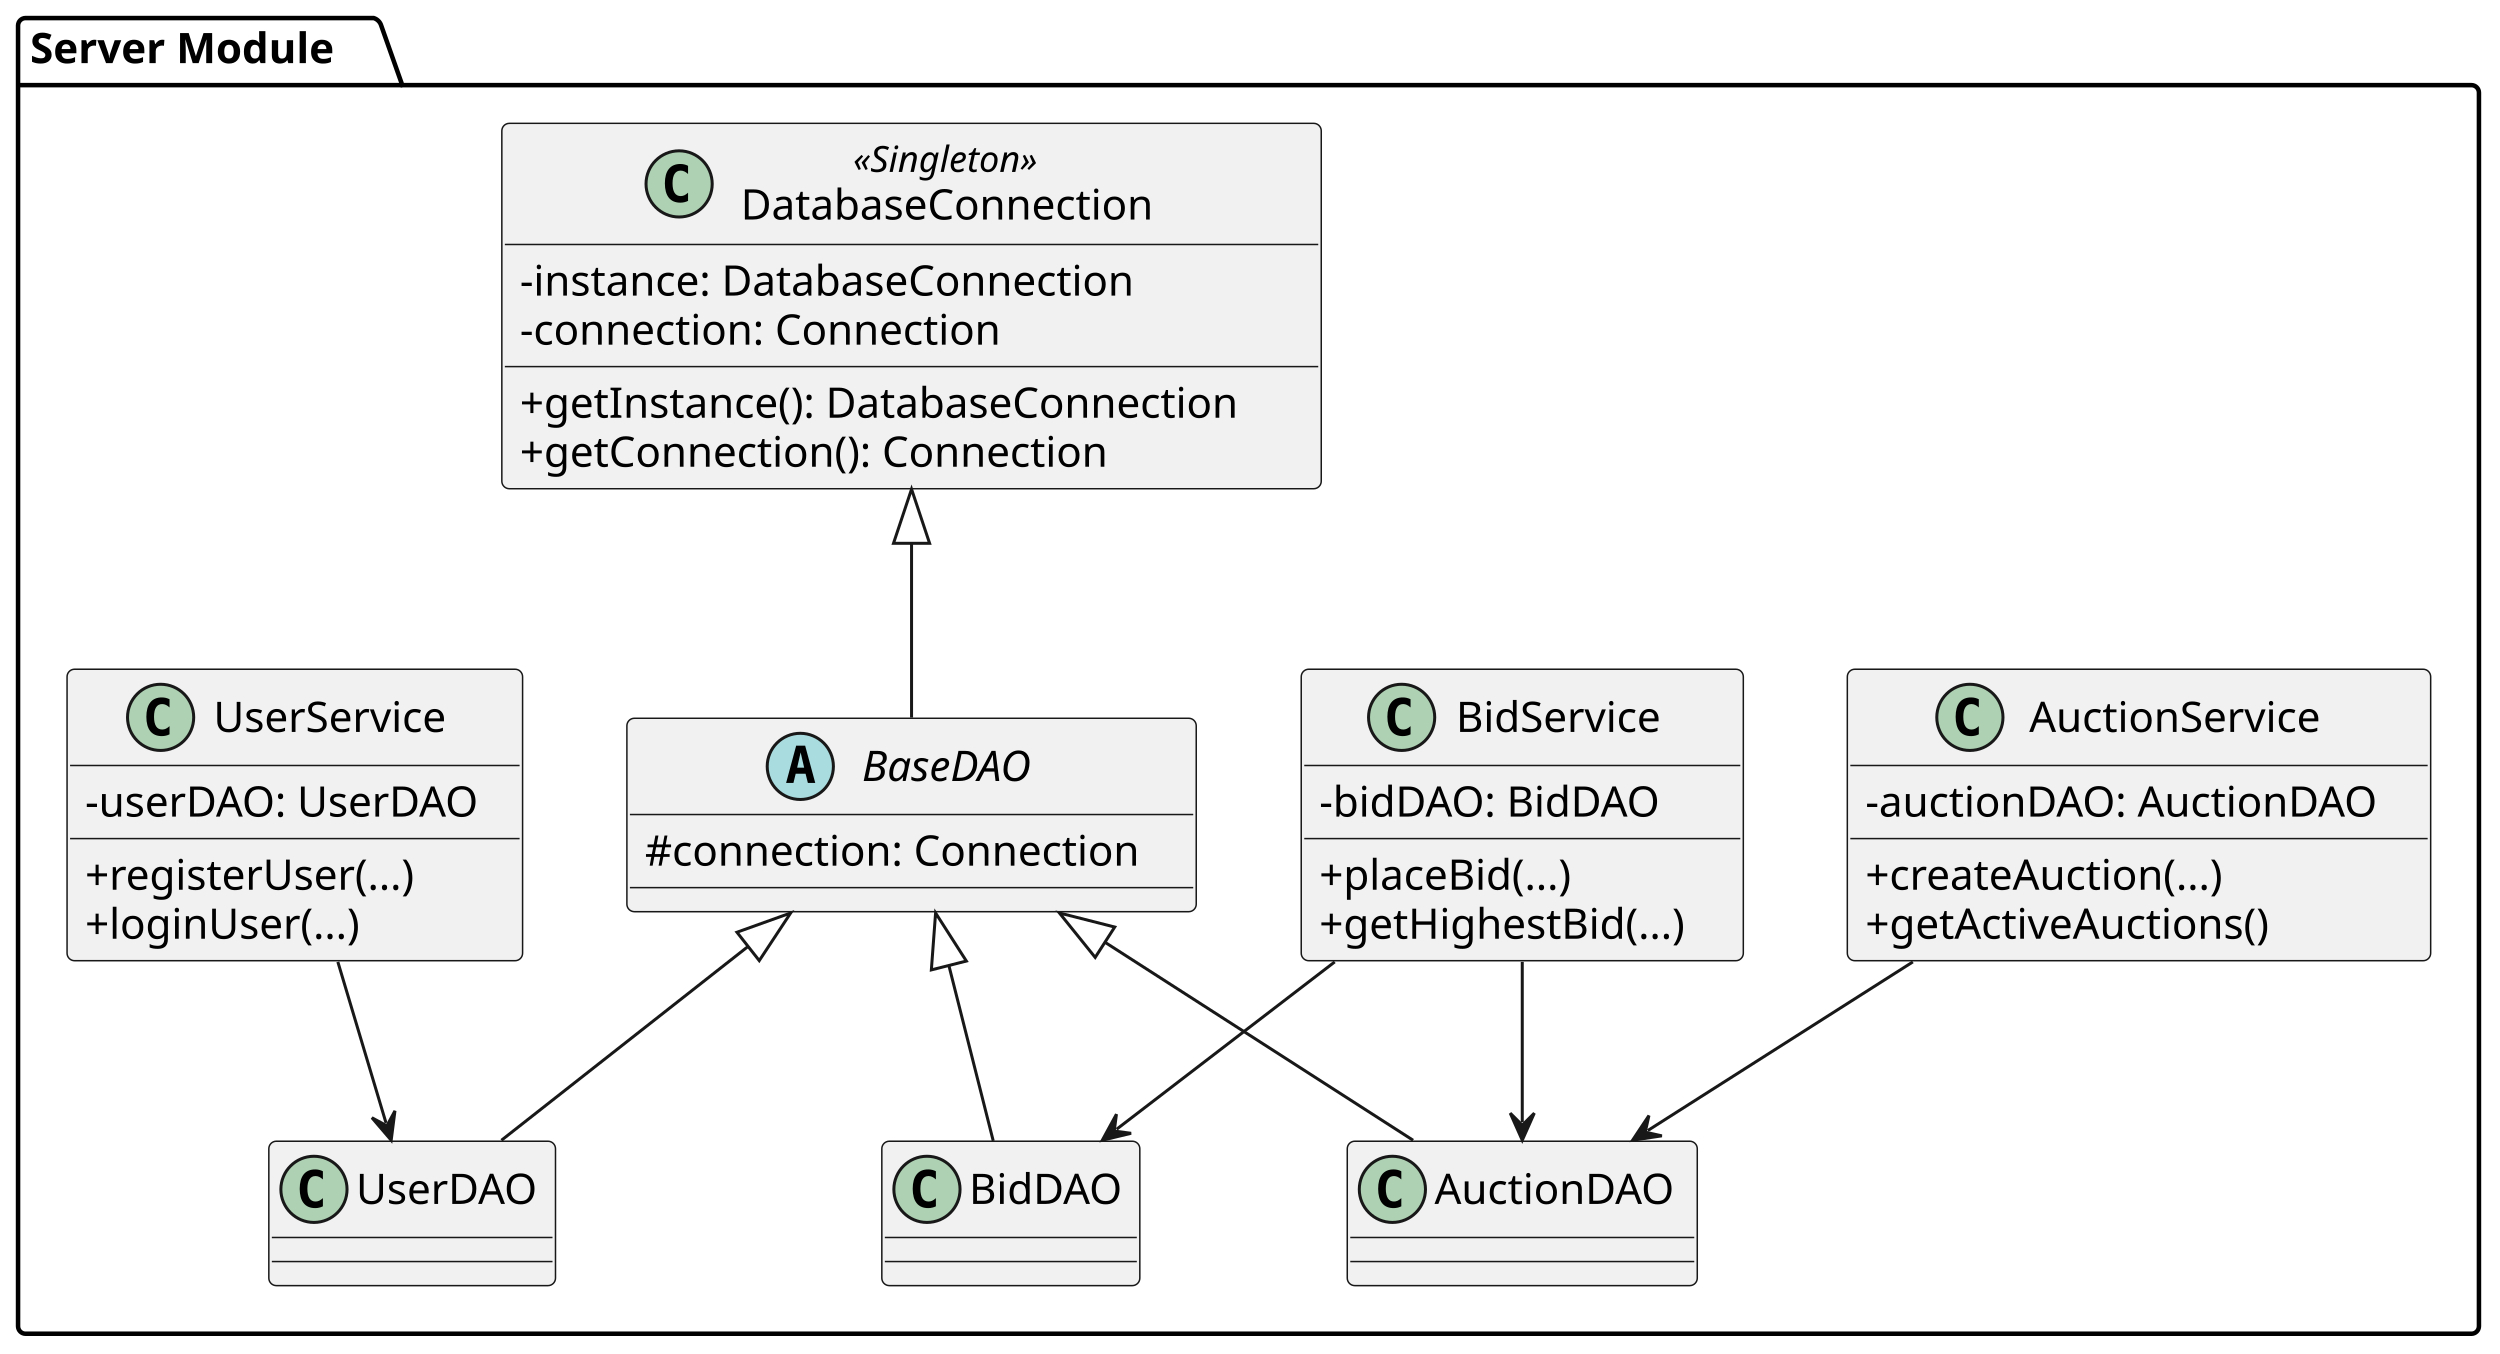
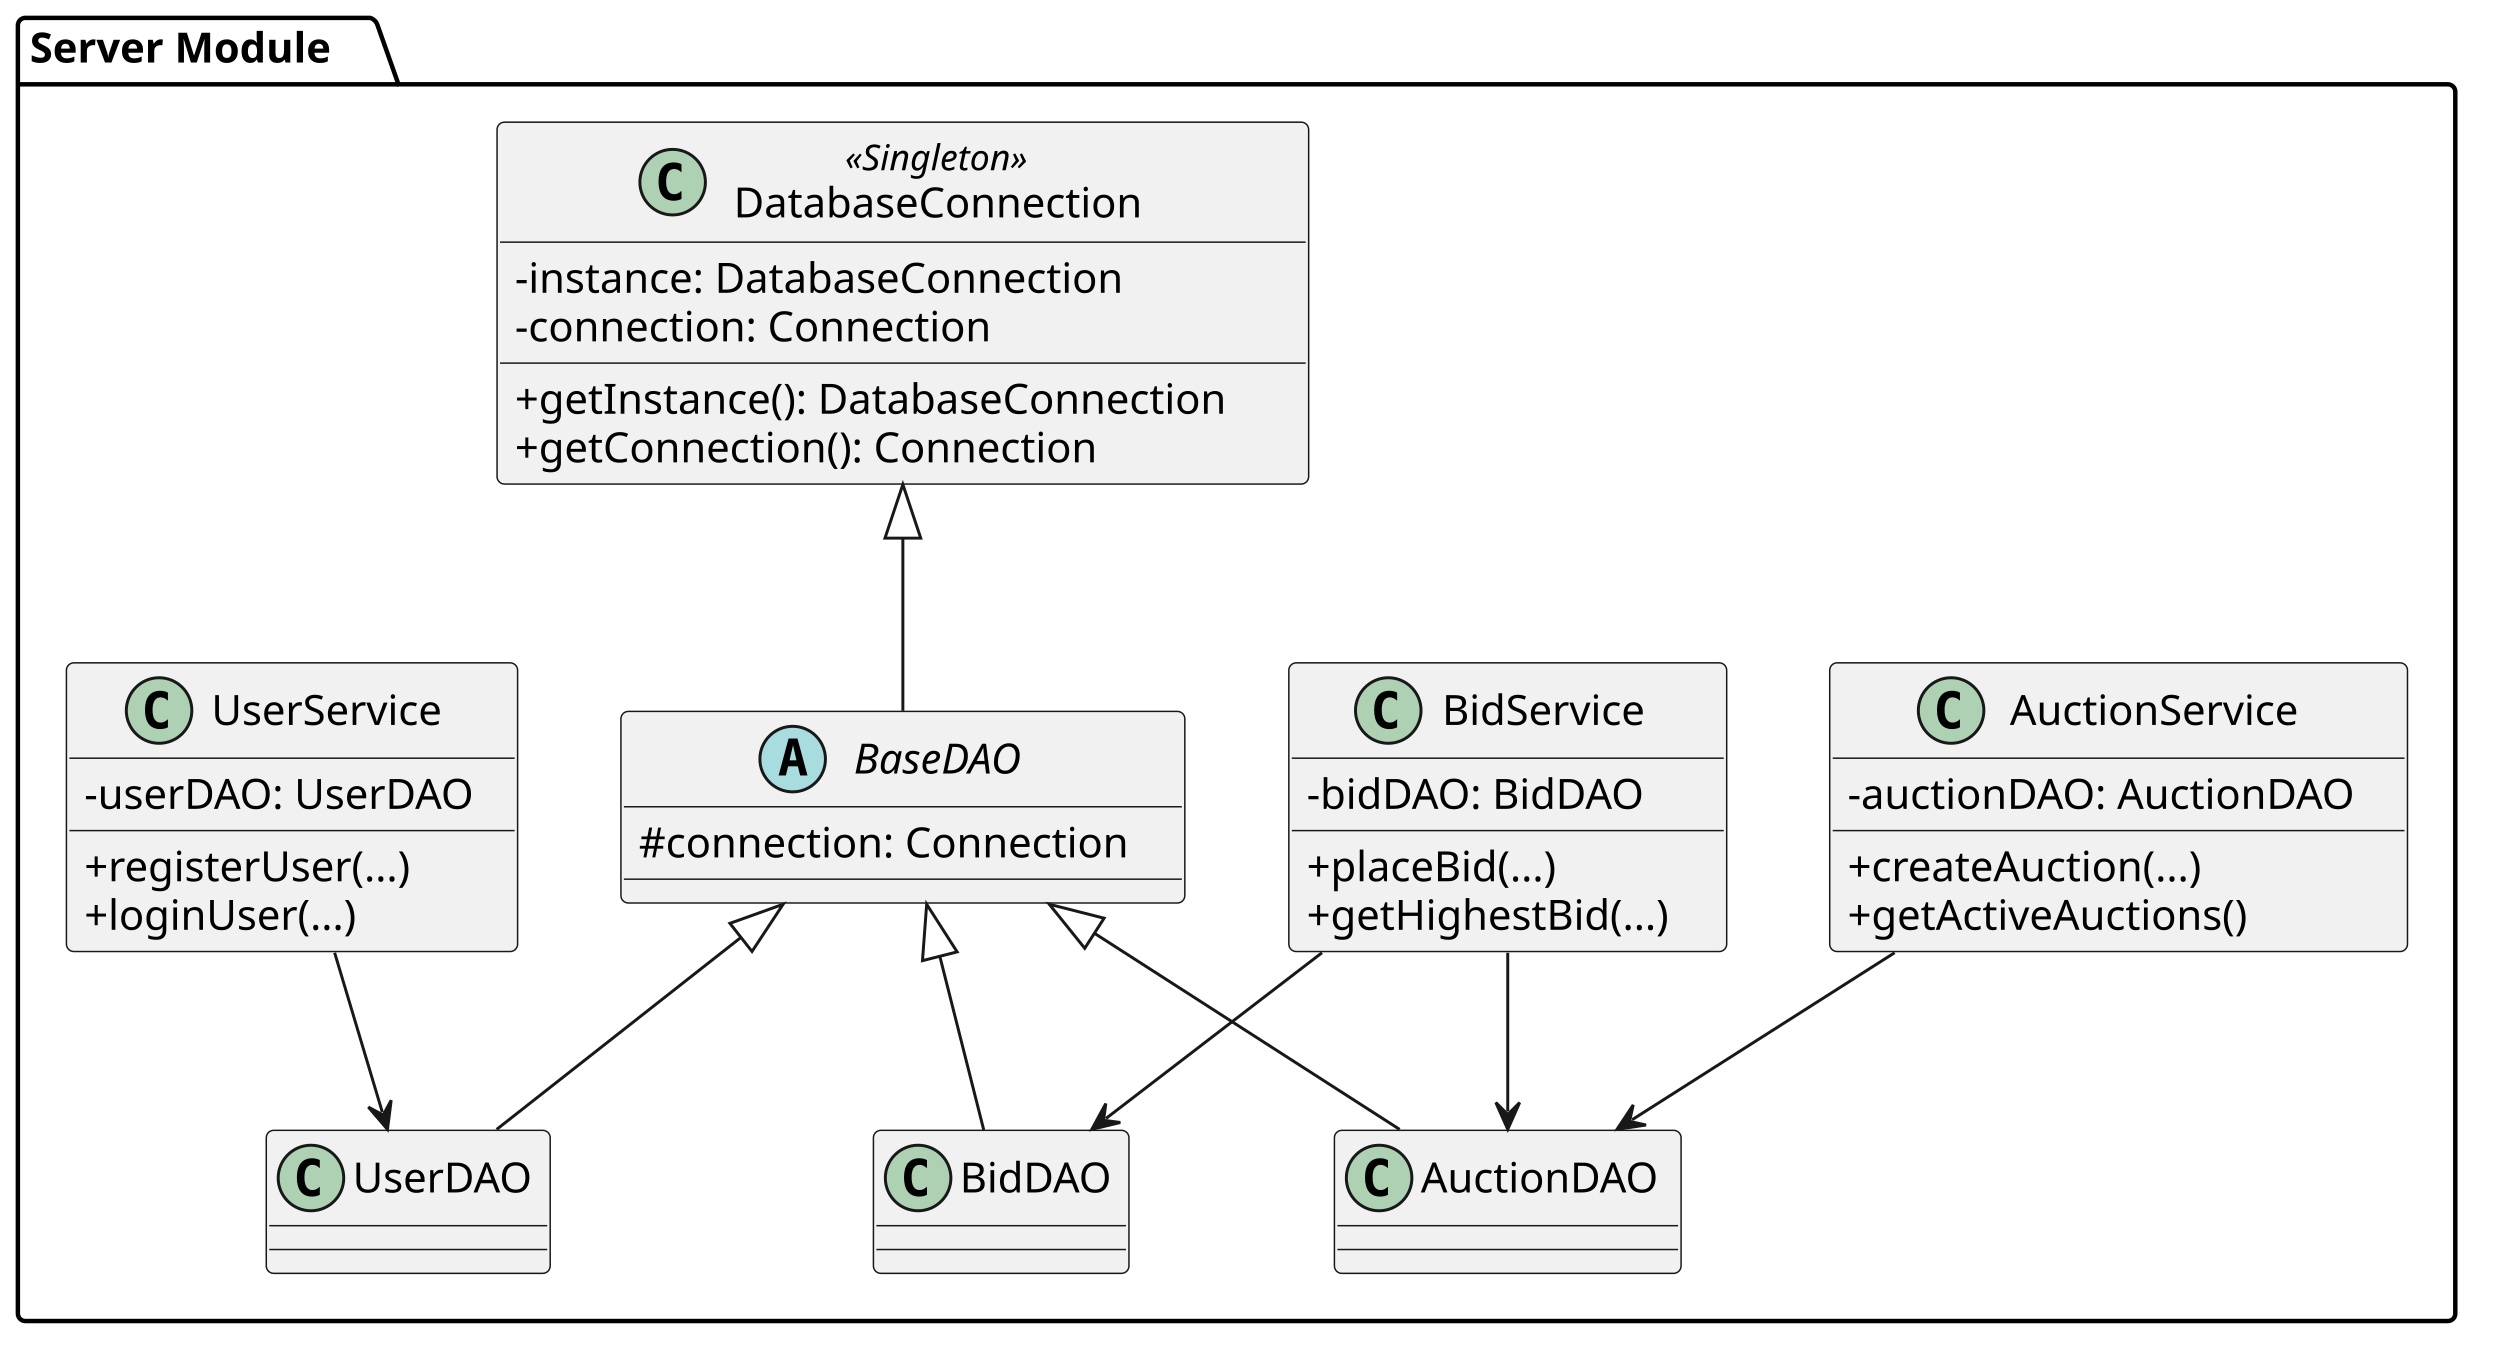
- <svg xmlns="http://www.w3.org/2000/svg" contentStyleType="text/css" data-diagram-type="CLASS" height="450px" preserveAspectRatio="none" style="width:831px;height:450px;background:#FFFFFF;" version="1.1" viewBox="0 0 831 450" width="831px" zoomAndPan="magnify">
+ <svg xmlns="http://www.w3.org/2000/svg" contentStyleType="text/css" data-diagram-type="CLASS" height="458px" preserveAspectRatio="none" style="width:839px;height:458px;background:#FFFFFF;" version="1.1" viewBox="0 0 839 458" width="839px" zoomAndPan="magnify">
  <defs />
  <g>
    <g class="cluster" data-qualified-name="Server Module" data-source-line="4" id="ent0002">
      <path d="M8.5,6 L124.214,6 A3.75,3.75 0 0 1 126.714,8.5 L133.714,28.297 L821.5,28.297 A2.5,2.5 0 0 1 824,30.797 L824,440.84 A2.5,2.5 0 0 1 821.5,443.34 L8.5,443.34 A2.5,2.5 0 0 1 6,440.84 L6,8.5 A2.5,2.5 0 0 1 8.5,6" fill="none" style="stroke:#000000;stroke-width:1.5;" />
      <line style="stroke:#000000;stroke-width:1.5;" x1="6" x2="133.714" y1="28.297" y2="28.297" />
-       <text fill="#000000" font-family="sans-serif" font-size="14" font-weight="bold" lengthAdjust="spacing" textLength="114.714" x="10" y="20.995">Server Module</text>
+       <text fill="#000000" font-family="sans-serif" font-size="14" font-weight="700" lengthAdjust="spacing" textLength="114.714" x="10" y="20.995">Server Module</text>
    </g>
    <g class="entity" data-qualified-name="Server Module.DatabaseConnection" data-source-line="5" id="ent0003">
      <rect fill="#F1F1F1" height="121.453" rx="2.5" ry="2.5" style="stroke:#181818;stroke-width:0.5;" width="272.374" x="166.81" y="41" />
      <ellipse cx="225.739" cy="61.133" fill="#ADD1B2" rx="11" ry="11" style="stroke:#181818;stroke-width:1;" />
      <path d="M228.708,66.773 Q228.13,67.07 227.489,67.211 Q226.849,67.367 226.145,67.367 Q223.645,67.367 222.317,65.727 Q221.005,64.07 221.005,60.945 Q221.005,57.82 222.317,56.164 Q223.645,54.508 226.145,54.508 Q226.849,54.508 227.489,54.664 Q228.145,54.82 228.708,55.117 L228.708,57.836 Q228.083,57.258 227.489,56.992 Q226.895,56.711 226.27,56.711 Q224.927,56.711 224.239,57.789 Q223.552,58.852 223.552,60.945 Q223.552,63.039 224.239,64.117 Q224.927,65.18 226.27,65.18 Q226.895,65.18 227.489,64.914 Q228.083,64.633 228.708,64.055 L228.708,66.773 Z " fill="#000000" />
      <text fill="#000000" font-family="sans-serif" font-size="12" font-style="italic" lengthAdjust="spacing" textLength="71.356" x="283.569" y="57.139">«Singleton»</text>
      <text fill="#000000" font-family="sans-serif" font-size="14" lengthAdjust="spacing" textLength="146.016" x="246.239" y="72.964">DatabaseConnection</text>
      <line style="stroke:#181818;stroke-width:0.5;" x1="167.81" x2="438.184" y1="81.266" y2="81.266" />
      <text fill="#000000" font-family="sans-serif" font-size="14" lengthAdjust="spacing" textLength="219.543" x="172.81" y="98.261">-instance: DatabaseConnection</text>
      <text fill="#000000" font-family="sans-serif" font-size="14" lengthAdjust="spacing" textLength="170.57" x="172.81" y="114.558">-connection: Connection</text>
      <line style="stroke:#181818;stroke-width:0.5;" x1="167.81" x2="438.184" y1="121.859" y2="121.859" />
      <text fill="#000000" font-family="sans-serif" font-size="14" lengthAdjust="spacing" textLength="260.374" x="172.81" y="138.855">+getInstance(): DatabaseConnection</text>
      <text fill="#000000" font-family="sans-serif" font-size="14" lengthAdjust="spacing" textLength="213.24" x="172.81" y="155.151">+getConnection(): Connection</text>
    </g>
    <g class="entity" data-qualified-name="Server Module.BaseDAO" data-source-line="12" id="ent0004">
      <rect fill="#F1F1F1" height="64.297" rx="2.5" ry="2.5" style="stroke:#181818;stroke-width:0.5;" width="189.249" x="208.38" y="238.75" />
      <ellipse cx="266.021" cy="254.75" fill="#A9DCDF" rx="11" ry="11" style="stroke:#181818;stroke-width:1;" />
      <path d="M266.13,250.094 L264.974,255.172 L267.302,255.172 L266.13,250.094 Z M264.646,247.859 L267.63,247.859 L270.989,260.25 L268.536,260.25 L267.771,257.188 L264.489,257.188 L263.739,260.25 L261.302,260.25 L264.646,247.859 Z " fill="#000000" />
      <text fill="#000000" font-family="sans-serif" font-size="14" font-style="italic" lengthAdjust="spacing" textLength="65.468" x="286.521" y="259.597">BaseDAO</text>
      <line style="stroke:#181818;stroke-width:0.5;" x1="209.38" x2="396.629" y1="270.75" y2="270.75" />
      <text fill="#000000" font-family="sans-serif" font-size="14" lengthAdjust="spacing" textLength="177.249" x="214.38" y="287.745">#connection: Connection</text>
      <line style="stroke:#181818;stroke-width:0.5;" x1="209.38" x2="396.629" y1="295.047" y2="295.047" />
    </g>
    <g class="entity" data-qualified-name="Server Module.UserDAO" data-source-line="16" id="ent0005">
      <rect fill="#F1F1F1" height="48" rx="2.5" ry="2.5" style="stroke:#181818;stroke-width:0.5;" width="95.287" x="89.36" y="379.34" />
      <ellipse cx="104.36" cy="395.34" fill="#ADD1B2" rx="11" ry="11" style="stroke:#181818;stroke-width:1;" />
      <path d="M107.329,400.981 Q106.751,401.277 106.11,401.418 Q105.469,401.574 104.766,401.574 Q102.266,401.574 100.938,399.934 Q99.626,398.277 99.626,395.152 Q99.626,392.027 100.938,390.371 Q102.266,388.715 104.766,388.715 Q105.469,388.715 106.11,388.871 Q106.766,389.027 107.329,389.324 L107.329,392.043 Q106.704,391.465 106.11,391.199 Q105.516,390.918 104.891,390.918 Q103.547,390.918 102.86,391.996 Q102.172,393.059 102.172,395.152 Q102.172,397.246 102.86,398.324 Q103.547,399.387 104.891,399.387 Q105.516,399.387 106.11,399.121 Q106.704,398.84 107.329,398.262 L107.329,400.981 Z " fill="#000000" />
      <text fill="#000000" font-family="sans-serif" font-size="14" lengthAdjust="spacing" textLength="63.287" x="118.36" y="400.187">UserDAO</text>
      <line style="stroke:#181818;stroke-width:0.5;" x1="90.36" x2="183.647" y1="411.34" y2="411.34" />
      <line style="stroke:#181818;stroke-width:0.5;" x1="90.36" x2="183.647" y1="419.34" y2="419.34" />
    </g>
    <g class="entity" data-qualified-name="Server Module.AuctionDAO" data-source-line="17" id="ent0006">
      <rect fill="#F1F1F1" height="48" rx="2.5" ry="2.5" style="stroke:#181818;stroke-width:0.5;" width="116.342" x="447.83" y="379.34" />
      <ellipse cx="462.83" cy="395.34" fill="#ADD1B2" rx="11" ry="11" style="stroke:#181818;stroke-width:1;" />
      <path d="M465.799,400.981 Q465.221,401.277 464.58,401.418 Q463.939,401.574 463.236,401.574 Q460.736,401.574 459.408,399.934 Q458.096,398.277 458.096,395.152 Q458.096,392.027 459.408,390.371 Q460.736,388.715 463.236,388.715 Q463.939,388.715 464.58,388.871 Q465.236,389.027 465.799,389.324 L465.799,392.043 Q465.174,391.465 464.58,391.199 Q463.986,390.918 463.361,390.918 Q462.017,390.918 461.33,391.996 Q460.642,393.059 460.642,395.152 Q460.642,397.246 461.33,398.324 Q462.017,399.387 463.361,399.387 Q463.986,399.387 464.58,399.121 Q465.174,398.84 465.799,398.262 L465.799,400.981 Z " fill="#000000" />
      <text fill="#000000" font-family="sans-serif" font-size="14" lengthAdjust="spacing" textLength="84.342" x="476.83" y="400.187">AuctionDAO</text>
      <line style="stroke:#181818;stroke-width:0.5;" x1="448.83" x2="563.172" y1="411.34" y2="411.34" />
      <line style="stroke:#181818;stroke-width:0.5;" x1="448.83" x2="563.172" y1="419.34" y2="419.34" />
    </g>
    <g class="entity" data-qualified-name="Server Module.BidDAO" data-source-line="18" id="ent0007">
      <rect fill="#F1F1F1" height="48" rx="2.5" ry="2.5" style="stroke:#181818;stroke-width:0.5;" width="85.758" x="293.12" y="379.34" />
      <ellipse cx="308.12" cy="395.34" fill="#ADD1B2" rx="11" ry="11" style="stroke:#181818;stroke-width:1;" />
      <path d="M311.089,400.981 Q310.511,401.277 309.87,401.418 Q309.229,401.574 308.526,401.574 Q306.026,401.574 304.698,399.934 Q303.386,398.277 303.386,395.152 Q303.386,392.027 304.698,390.371 Q306.026,388.715 308.526,388.715 Q309.229,388.715 309.87,388.871 Q310.526,389.027 311.089,389.324 L311.089,392.043 Q310.464,391.465 309.87,391.199 Q309.276,390.918 308.651,390.918 Q307.308,390.918 306.62,391.996 Q305.933,393.059 305.933,395.152 Q305.933,397.246 306.62,398.324 Q307.308,399.387 308.651,399.387 Q309.276,399.387 309.87,399.121 Q310.464,398.84 311.089,398.262 L311.089,400.981 Z " fill="#000000" />
      <text fill="#000000" font-family="sans-serif" font-size="14" lengthAdjust="spacing" textLength="53.758" x="322.12" y="400.187">BidDAO</text>
      <line style="stroke:#181818;stroke-width:0.5;" x1="294.12" x2="377.878" y1="411.34" y2="411.34" />
      <line style="stroke:#181818;stroke-width:0.5;" x1="294.12" x2="377.878" y1="419.34" y2="419.34" />
    </g>
    <g class="entity" data-qualified-name="Server Module.UserService" data-source-line="20" id="ent0008">
      <rect fill="#F1F1F1" height="96.891" rx="2.5" ry="2.5" style="stroke:#181818;stroke-width:0.5;" width="151.419" x="22.29" y="222.45" />
      <ellipse cx="53.385" cy="238.45" fill="#ADD1B2" rx="11" ry="11" style="stroke:#181818;stroke-width:1;" />
      <path d="M56.354,244.091 Q55.776,244.387 55.135,244.528 Q54.495,244.684 53.792,244.684 Q51.292,244.684 49.964,243.044 Q48.651,241.387 48.651,238.262 Q48.651,235.137 49.964,233.481 Q51.292,231.825 53.792,231.825 Q54.495,231.825 55.135,231.981 Q55.792,232.137 56.354,232.434 L56.354,235.153 Q55.729,234.575 55.135,234.309 Q54.542,234.028 53.917,234.028 Q52.573,234.028 51.885,235.106 Q51.198,236.169 51.198,238.262 Q51.198,240.356 51.885,241.434 Q52.573,242.497 53.917,242.497 Q54.542,242.497 55.135,242.231 Q55.729,241.95 56.354,241.372 L56.354,244.091 Z " fill="#000000" />
      <text fill="#000000" font-family="sans-serif" font-size="14" lengthAdjust="spacing" textLength="83.651" x="70.962" y="243.297">UserService</text>
      <line style="stroke:#181818;stroke-width:0.5;" x1="23.29" x2="172.709" y1="254.45" y2="254.45" />
      <text fill="#000000" font-family="sans-serif" font-size="14" lengthAdjust="spacing" textLength="139.419" x="28.29" y="271.445">-userDAO: UserDAO</text>
      <line style="stroke:#181818;stroke-width:0.5;" x1="23.29" x2="172.709" y1="278.747" y2="278.747" />
      <text fill="#000000" font-family="sans-serif" font-size="14" lengthAdjust="spacing" textLength="122.213" x="28.29" y="295.742">+registerUser(...)</text>
      <text fill="#000000" font-family="sans-serif" font-size="14" lengthAdjust="spacing" textLength="102.019" x="28.29" y="312.039">+loginUser(...)</text>
    </g>
    <g class="entity" data-qualified-name="Server Module.AuctionService" data-source-line="26" id="ent0009">
      <rect fill="#F1F1F1" height="96.891" rx="2.5" ry="2.5" style="stroke:#181818;stroke-width:0.5;" width="193.904" x="614.05" y="222.45" />
      <ellipse cx="654.789" cy="238.45" fill="#ADD1B2" rx="11" ry="11" style="stroke:#181818;stroke-width:1;" />
      <path d="M657.758,244.091 Q657.18,244.387 656.539,244.528 Q655.899,244.684 655.196,244.684 Q652.696,244.684 651.367,243.044 Q650.055,241.387 650.055,238.262 Q650.055,235.137 651.367,233.481 Q652.696,231.825 655.196,231.825 Q655.899,231.825 656.539,231.981 Q657.196,232.137 657.758,232.434 L657.758,235.153 Q657.133,234.575 656.539,234.309 Q655.946,234.028 655.321,234.028 Q653.977,234.028 653.289,235.106 Q652.602,236.169 652.602,238.262 Q652.602,240.356 653.289,241.434 Q653.977,242.497 655.321,242.497 Q655.946,242.497 656.539,242.231 Q657.133,241.95 657.758,241.372 L657.758,244.091 Z " fill="#000000" />
      <text fill="#000000" font-family="sans-serif" font-size="14" lengthAdjust="spacing" textLength="104.706" x="674.509" y="243.297">AuctionService</text>
      <line style="stroke:#181818;stroke-width:0.5;" x1="615.05" x2="806.954" y1="254.45" y2="254.45" />
      <text fill="#000000" font-family="sans-serif" font-size="14" lengthAdjust="spacing" textLength="181.904" x="620.05" y="271.445">-auctionDAO: AuctionDAO</text>
      <line style="stroke:#181818;stroke-width:0.5;" x1="615.05" x2="806.954" y1="278.747" y2="278.747" />
      <text fill="#000000" font-family="sans-serif" font-size="14" lengthAdjust="spacing" textLength="133.718" x="620.05" y="295.742">+createAuction(...)</text>
      <text fill="#000000" font-family="sans-serif" font-size="14" lengthAdjust="spacing" textLength="149.454" x="620.05" y="312.039">+getActiveAuctions()</text>
    </g>
    <g class="entity" data-qualified-name="Server Module.BidService" data-source-line="32" id="ent0010">
      <rect fill="#F1F1F1" height="96.891" rx="2.5" ry="2.5" style="stroke:#181818;stroke-width:0.5;" width="146.948" x="432.53" y="222.45" />
      <ellipse cx="465.902" cy="238.45" fill="#ADD1B2" rx="11" ry="11" style="stroke:#181818;stroke-width:1;" />
      <path d="M468.87,244.091 Q468.292,244.387 467.652,244.528 Q467.011,244.684 466.308,244.684 Q463.808,244.684 462.48,243.044 Q461.167,241.387 461.167,238.262 Q461.167,235.137 462.48,233.481 Q463.808,231.825 466.308,231.825 Q467.011,231.825 467.652,231.981 Q468.308,232.137 468.87,232.434 L468.87,235.153 Q468.245,234.575 467.652,234.309 Q467.058,234.028 466.433,234.028 Q465.089,234.028 464.402,235.106 Q463.714,236.169 463.714,238.262 Q463.714,240.356 464.402,241.434 Q465.089,242.497 466.433,242.497 Q467.058,242.497 467.652,242.231 Q468.245,241.95 468.87,241.372 L468.87,244.091 Z " fill="#000000" />
      <text fill="#000000" font-family="sans-serif" font-size="14" lengthAdjust="spacing" textLength="74.122" x="483.984" y="243.297">BidService</text>
      <line style="stroke:#181818;stroke-width:0.5;" x1="433.53" x2="578.478" y1="254.45" y2="254.45" />
      <text fill="#000000" font-family="sans-serif" font-size="14" lengthAdjust="spacing" textLength="121.017" x="438.53" y="271.445">-bidDAO: BidDAO</text>
      <line style="stroke:#181818;stroke-width:0.5;" x1="433.53" x2="578.478" y1="278.747" y2="278.747" />
      <text fill="#000000" font-family="sans-serif" font-size="14" lengthAdjust="spacing" textLength="96.052" x="438.53" y="295.742">+placeBid(...)</text>
      <text fill="#000000" font-family="sans-serif" font-size="14" lengthAdjust="spacing" textLength="134.948" x="438.53" y="312.039">+getHighestBid(...)</text>
    </g>
    <g class="link" data-entity-1="ent0003" data-entity-2="ent0004" data-link-type="extension" data-source-line="38" id="lnk11">
      <path codeLine="38" d="M303,180.6 C303,206.27 303,217.2 303,238.54" fill="none" id="DatabaseConnection-backto-BaseDAO" style="stroke:#181818;stroke-width:1;" />
      <polygon fill="none" points="303,162.6,297,180.6,309,180.6,303,162.6" style="stroke:#181818;stroke-width:1;" />
    </g>
    <g class="link" data-entity-1="ent0004" data-entity-2="ent0005" data-link-type="extension" data-source-line="39" id="lnk12">
      <path codeLine="39" d="M248.667,314.592 C219.017,337.892 193.48,357.96 166.67,379.03" fill="none" id="BaseDAO-backto-UserDAO" style="stroke:#181818;stroke-width:1;" />
      <polygon fill="none" points="262.82,303.47,244.96,309.874,252.374,319.31,262.82,303.47" style="stroke:#181818;stroke-width:1;" />
    </g>
    <g class="link" data-entity-1="ent0004" data-entity-2="ent0006" data-link-type="extension" data-source-line="40" id="lnk13">
      <path codeLine="40" d="M367.283,313.201 C403.543,336.501 436.93,357.96 469.72,379.03" fill="none" id="BaseDAO-backto-AuctionDAO" style="stroke:#181818;stroke-width:1;" />
      <polygon fill="none" points="352.14,303.47,364.04,318.248,370.527,308.153,352.14,303.47" style="stroke:#181818;stroke-width:1;" />
    </g>
    <g class="link" data-entity-1="ent0004" data-entity-2="ent0007" data-link-type="extension" data-source-line="41" id="lnk14">
      <path codeLine="41" d="M315.401,320.921 C321.311,344.301 324.82,358.16 330.15,379.23" fill="none" id="BaseDAO-backto-BidDAO" style="stroke:#181818;stroke-width:1;" />
      <polygon fill="none" points="310.99,303.47,309.584,322.392,321.218,319.451,310.99,303.47" style="stroke:#181818;stroke-width:1;" />
    </g>
    <g class="link" data-entity-1="ent0008" data-entity-2="ent0005" data-link-type="dependency" data-source-line="43" id="lnk15">
      <path codeLine="43" d="M112.3,319.73 C118.34,339.94 123.391,356.812 128.311,373.262" fill="none" id="UserService-to-UserDAO" style="stroke:#181818;stroke-width:1;" />
      <polygon fill="#181818" points="130.03,379.01,131.283,369.241,128.597,374.22,123.619,371.534,130.03,379.01" style="stroke:#181818;stroke-width:1;" />
    </g>
    <g class="link" data-entity-1="ent0009" data-entity-2="ent0006" data-link-type="dependency" data-source-line="44" id="lnk16">
      <path codeLine="44" d="M635.83,319.73 C604.06,339.94 573.582,359.34 547.722,375.79" fill="none" id="AuctionService-to-AuctionDAO" style="stroke:#181818;stroke-width:1;" />
      <polygon fill="#181818" points="542.66,379.01,552.401,377.555,546.879,376.326,548.107,370.804,542.66,379.01" style="stroke:#181818;stroke-width:1;" />
    </g>
    <g class="link" data-entity-1="ent0010" data-entity-2="ent0007" data-link-type="dependency" data-source-line="45" id="lnk17">
      <path codeLine="45" d="M443.66,319.73 C417.32,339.94 392.6,358.908 371.16,375.358" fill="none" id="BidService-to-BidDAO" style="stroke:#181818;stroke-width:1;" />
      <polygon fill="#181818" points="366.4,379.01,375.975,376.705,370.367,375.966,371.106,370.358,366.4,379.01" style="stroke:#181818;stroke-width:1;" />
    </g>
    <g class="link" data-entity-1="ent0010" data-entity-2="ent0006" data-link-type="dependency" data-source-line="46" id="lnk18">
      <path codeLine="46" d="M506,319.73 C506,339.94 506,356.56 506,373.01" fill="none" id="BidService-to-AuctionDAO" style="stroke:#181818;stroke-width:1;" />
      <polygon fill="#181818" points="506,379.01,510,370.01,506,374.01,502,370.01,506,379.01" style="stroke:#181818;stroke-width:1;" />
    </g>
  </g>
</svg>
